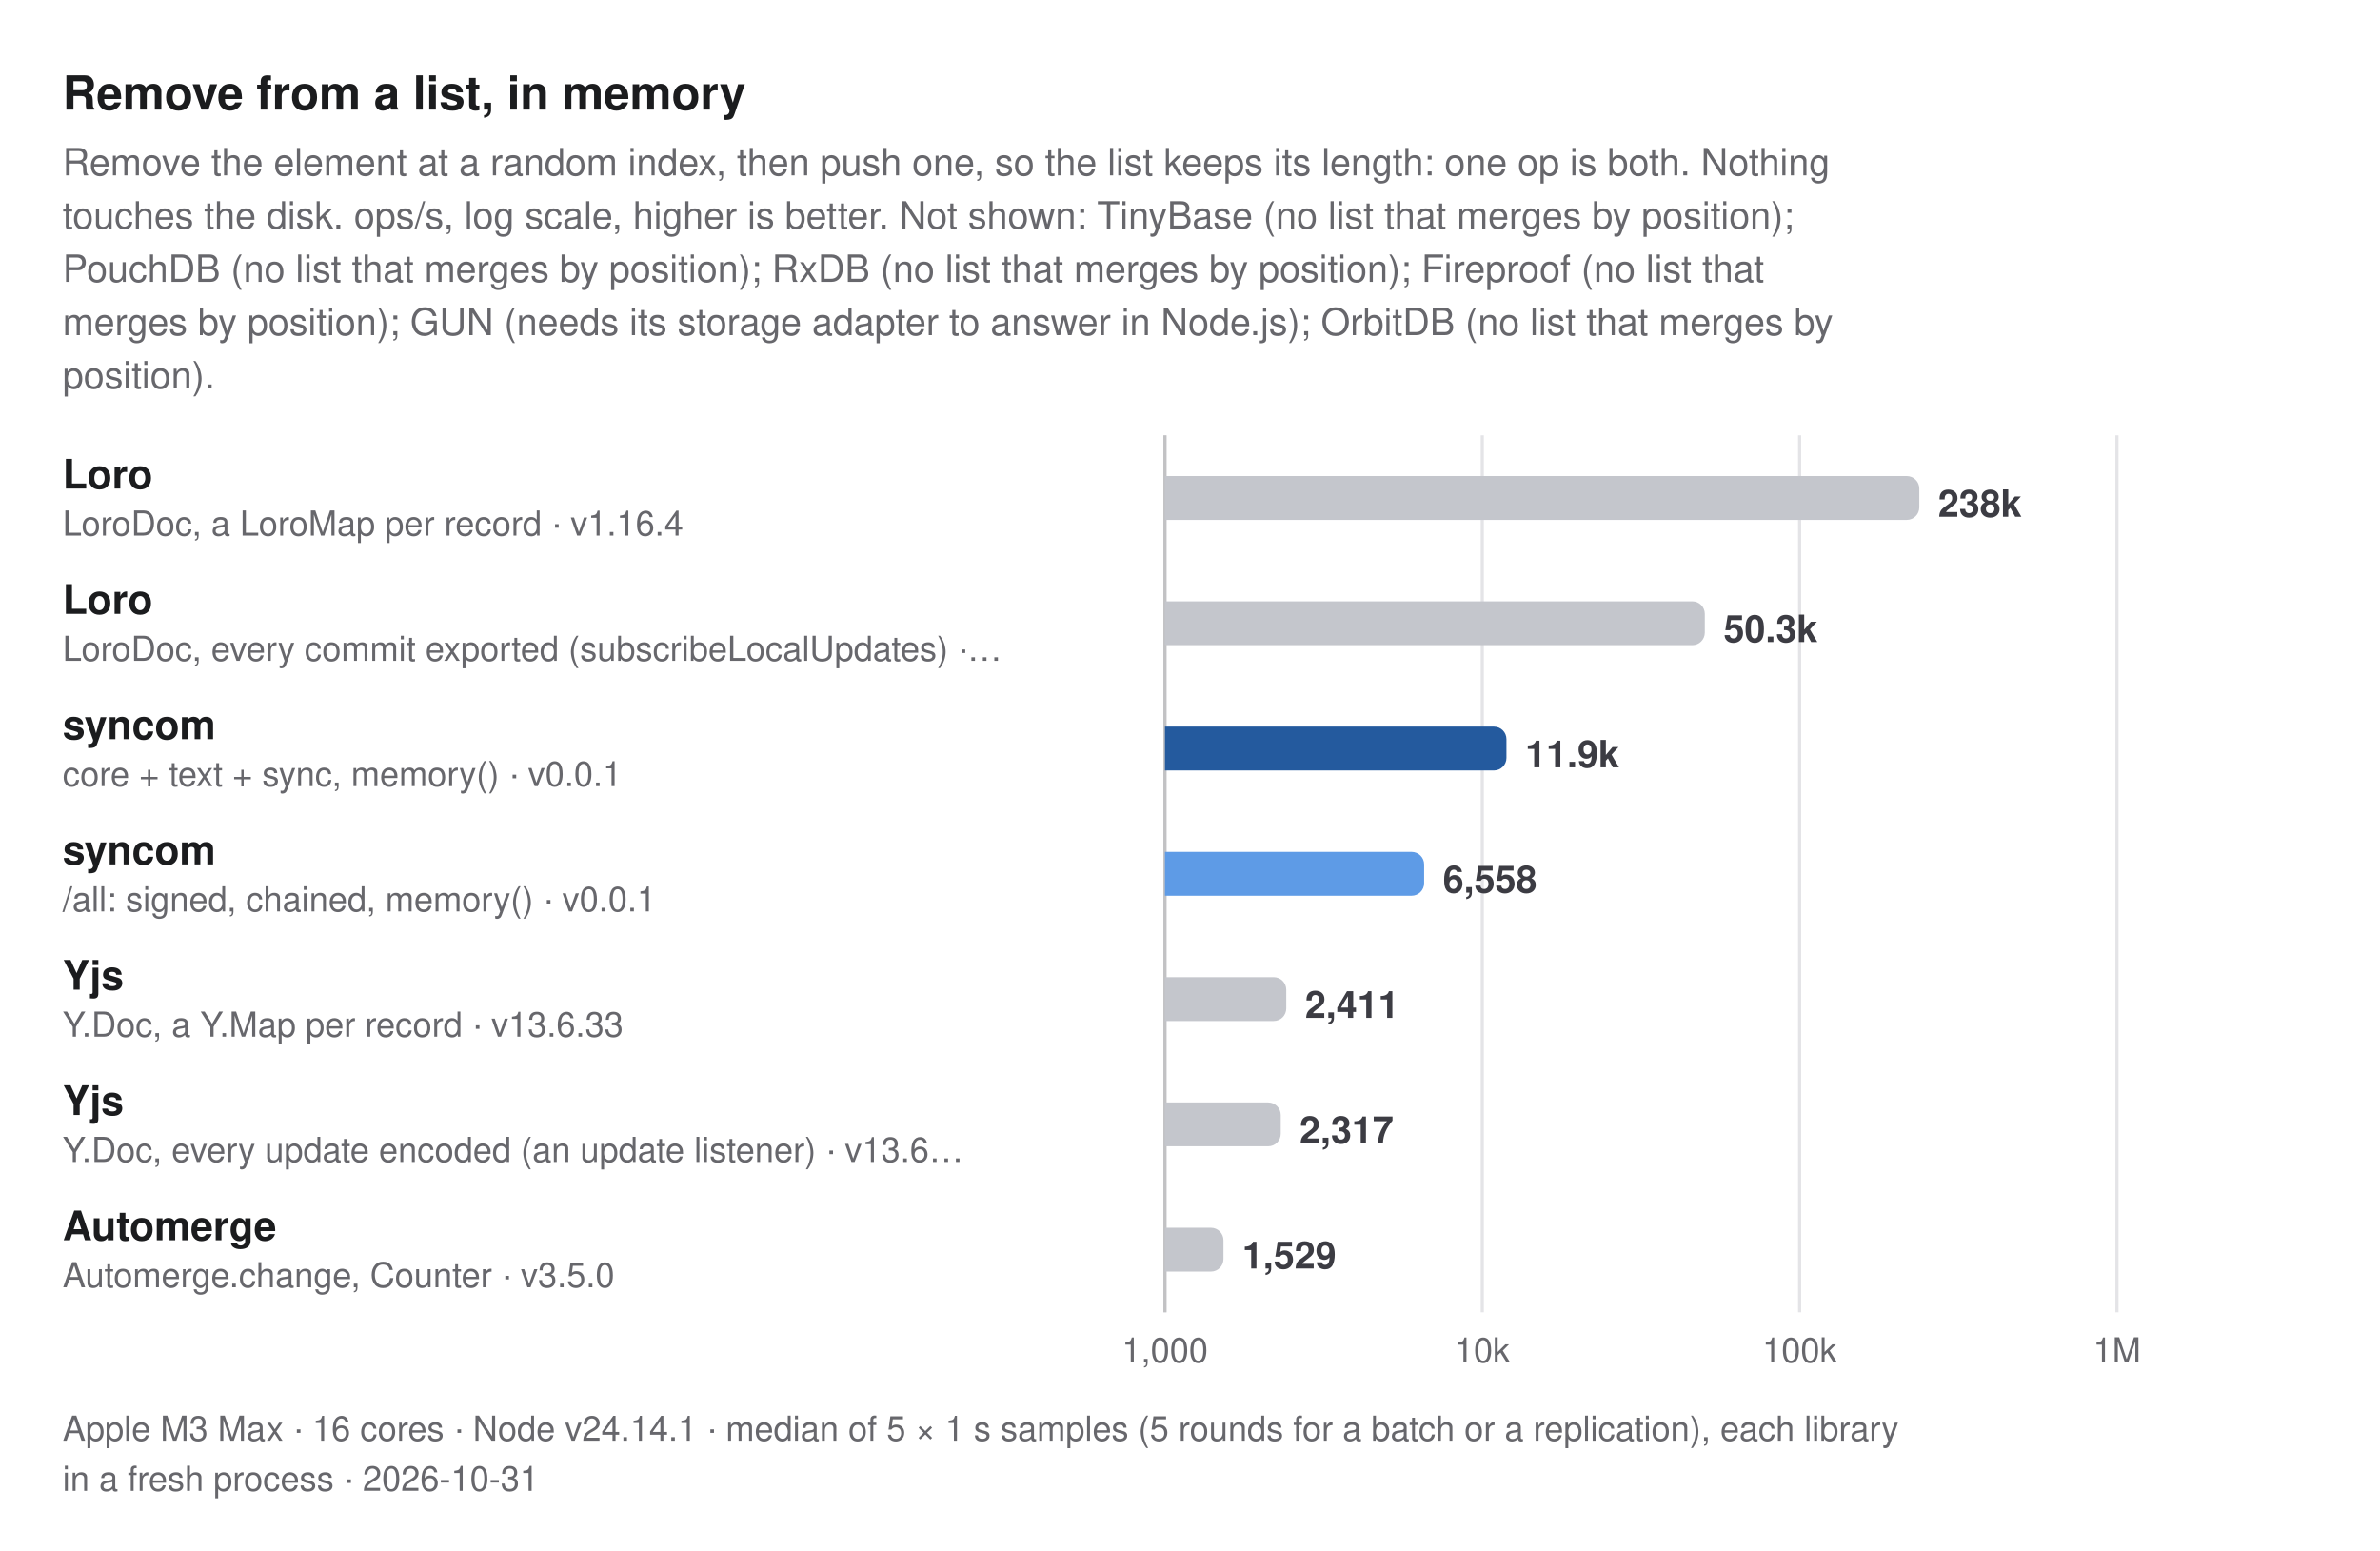
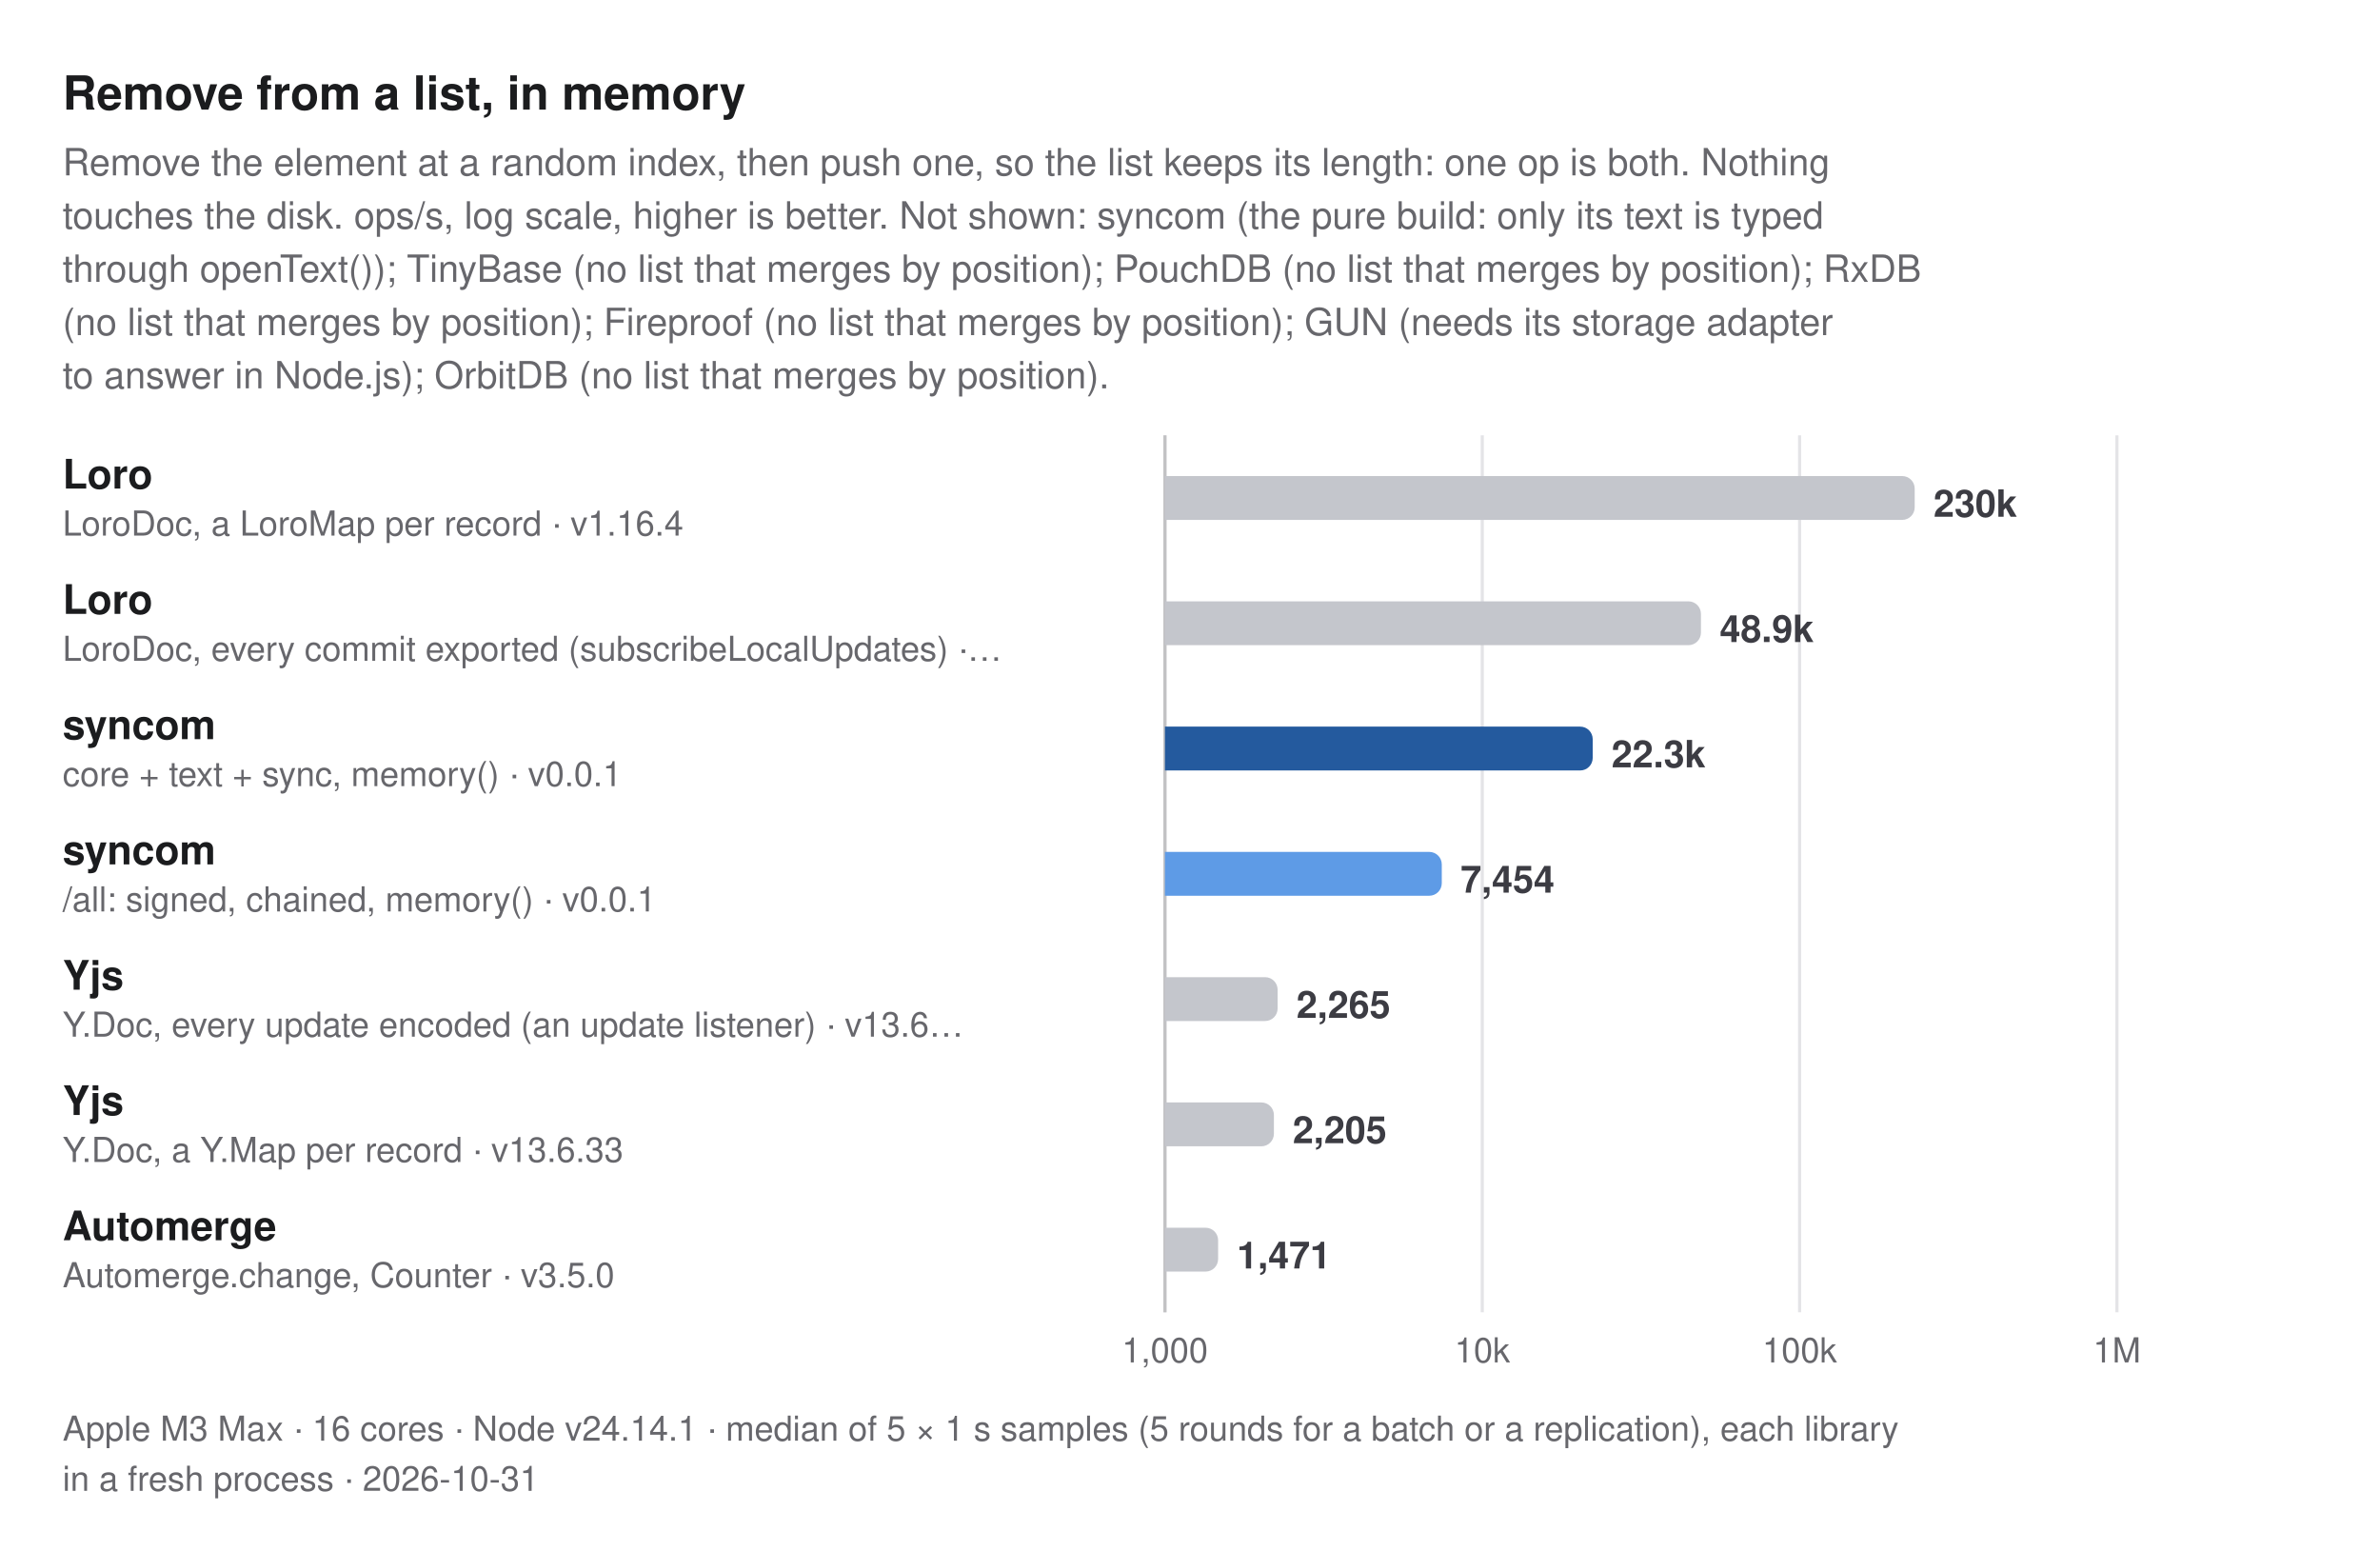
- <svg xmlns="http://www.w3.org/2000/svg" width="760" height="495" viewBox="0 0 760 495" role="img" aria-label="Remove from a list, in memory. Remove the element at a random index, then push one, so the list keeps its length: one op is both. Nothing touches the disk. ops/s, log scale, higher is better. Not shown: TinyBase (no list that merges by position); PouchDB (no list that merges by position); RxDB (no list that merges by position); Fireproof (no list that merges by position); GUN (needs its storage adapter to answer in Node.js); OrbitDB (no list that merges by position).">
+ <svg xmlns="http://www.w3.org/2000/svg" width="760" height="495" viewBox="0 0 760 495" role="img" aria-label="Remove from a list, in memory. Remove the element at a random index, then push one, so the list keeps its length: one op is both. Nothing touches the disk. ops/s, log scale, higher is better. Not shown: syncom (the pure build: only its text is typed through openText()); TinyBase (no list that merges by position); PouchDB (no list that merges by position); RxDB (no list that merges by position); Fireproof (no list that merges by position); GUN (needs its storage adapter to answer in Node.js); OrbitDB (no list that merges by position).">
  <style>
  text { font-family: -apple-system, BlinkMacSystemFont, "Segoe UI", Helvetica, Arial, sans-serif; }
  .title { font-size: 15px; font-weight: 700; fill: #1b1c1e; }
  .subtitle, .caption { font-size: 12px; fill: #67676c; }
  .caption { font-size: 11px; }
  .group { font-size: 11px; font-weight: 600; letter-spacing: 0.06em; fill: #67676c; }
  .label { font-size: 13px; font-weight: 600; fill: #1b1c1e; }
  .label.primary, .label.secondary { font-weight: 700; }
  .sublabel { font-size: 11px; fill: #67676c; }
  .value { font-size: 12px; font-weight: 600; fill: #3c3c43; font-variant-numeric: tabular-nums; }
  .value.small { font-size: 10px; }
  .legend { font-size: 11px; fill: #3c3c43; }
  .tick { font-size: 11px; fill: #67676c; font-variant-numeric: tabular-nums; }
  .grid { stroke: #e4e4e7; stroke-width: 1; }
  .axis { stroke: #c2c2c4; stroke-width: 1; }
  .ref { stroke: #67676c; stroke-width: 1; stroke-dasharray: 3 3; }
  .bar { fill: #c4c6cc; }
  .bar.primary { fill: #245a9e; }
  .bar.secondary { fill: #5e9be6; }
  @media (prefers-color-scheme: dark) {
    .title, .label { fill: #dfdfd6; }
    .subtitle, .caption, .group, .sublabel, .tick { fill: #98989f; }
    .value, .legend { fill: #c2c2c4; }
    .grid { stroke: #2e2e32; }
    .axis { stroke: #48484c; }
    .ref { stroke: #98989f; }
    .bar { fill: #46474e; }
    .bar.primary { fill: #8dbcf2; }
    .bar.secondary { fill: #3d7bd0; }
  }
</style>
  <text class="title" x="20" y="35">Remove from a list, in memory</text>
  <text class="subtitle" x="20" y="56">Remove the element at a random index, then push one, so the list keeps its length: one op is both. Nothing</text>
-   <text class="subtitle" x="20" y="73">touches the disk. ops/s, log scale, higher is better. Not shown: TinyBase (no list that merges by position);</text>
-   <text class="subtitle" x="20" y="90">PouchDB (no list that merges by position); RxDB (no list that merges by position); Fireproof (no list that</text>
-   <text class="subtitle" x="20" y="107">merges by position); GUN (needs its storage adapter to answer in Node.js); OrbitDB (no list that merges by</text>
-   <text class="subtitle" x="20" y="124">position).</text>
+   <text class="subtitle" x="20" y="73">touches the disk. ops/s, log scale, higher is better. Not shown: syncom (the pure build: only its text is typed</text>
+   <text class="subtitle" x="20" y="90">through openText()); TinyBase (no list that merges by position); PouchDB (no list that merges by position); RxDB</text>
+   <text class="subtitle" x="20" y="107">(no list that merges by position); Fireproof (no list that merges by position); GUN (needs its storage adapter</text>
+   <text class="subtitle" x="20" y="124">to answer in Node.js); OrbitDB (no list that merges by position).</text>
  <line class="grid" x1="372" y1="139" x2="372" y2="419" />
  <text class="tick" x="372" y="435" text-anchor="middle">1,000</text>
  <line class="grid" x1="473.333" y1="139" x2="473.333" y2="419" />
  <text class="tick" x="473.333" y="435" text-anchor="middle">10k</text>
  <line class="grid" x1="574.667" y1="139" x2="574.667" y2="419" />
  <text class="tick" x="574.667" y="435" text-anchor="middle">100k</text>
  <line class="grid" x1="676" y1="139" x2="676" y2="419" />
  <text class="tick" x="676" y="435" text-anchor="middle">1M</text>
  <line class="axis" x1="372" y1="139" x2="372" y2="419" />
  <g>
    <text class="label" x="20" y="156">Loro</text>
    <text class="sublabel" x="20" y="171">LoroDoc, a LoroMap per record · v1.16.4</text>
-     <path class="bar" d="M372,152H608.885A4,4 0 0 1 612.885,156V162A4,4 0 0 1 608.885,166H372Z" />
-     <text class="value" x="618.885" y="165">238k</text>
+     <path class="bar" d="M372,152H607.416A4,4 0 0 1 611.416,156V162A4,4 0 0 1 607.416,166H372Z" />
+     <text class="value" x="617.416" y="165">230k</text>
  </g>
  <g>
    <text class="label" x="20" y="196">Loro</text>
    <text class="sublabel" x="20" y="211">LoroDoc, every commit exported (subscribeLocalUpdates) ·…</text>
-     <path class="bar" d="M372,192H540.392A4,4 0 0 1 544.392,196V202A4,4 0 0 1 540.392,206H372Z" />
-     <text class="value" x="550.392" y="205">50.3k</text>
+     <path class="bar" d="M372,192H539.158A4,4 0 0 1 543.158,196V202A4,4 0 0 1 539.158,206H372Z" />
+     <text class="value" x="549.158" y="205">48.9k</text>
  </g>
  <g>
    <text class="label primary" x="20" y="236">syncom</text>
    <text class="sublabel" x="20" y="251">core + text + sync, memory() · v0.0.1</text>
-     <path class="bar primary" d="M372,232H477.053A4,4 0 0 1 481.053,236V242A4,4 0 0 1 477.053,246H372Z" />
-     <text class="value" x="487.053" y="245">11.9k</text>
+     <path class="bar primary" d="M372,232H504.594A4,4 0 0 1 508.594,236V242A4,4 0 0 1 504.594,246H372Z" />
+     <text class="value" x="514.594" y="245">22.3k</text>
  </g>
  <g>
    <text class="label secondary" x="20" y="276">syncom</text>
    <text class="sublabel" x="20" y="291">/all: signed, chained, memory() · v0.0.1</text>
-     <path class="bar secondary" d="M372,272H450.768A4,4 0 0 1 454.768,276V282A4,4 0 0 1 450.768,286H372Z" />
-     <text class="value" x="460.768" y="285">6,558</text>
+     <path class="bar secondary" d="M372,272H456.401A4,4 0 0 1 460.401,276V282A4,4 0 0 1 456.401,286H372Z" />
+     <text class="value" x="466.401" y="285">7,454</text>
  </g>
  <g>
    <text class="label" x="20" y="316">Yjs</text>
-     <text class="sublabel" x="20" y="331">Y.Doc, a Y.Map per record · v13.6.33</text>
-     <path class="bar" d="M372,312H406.738A4,4 0 0 1 410.738,316V322A4,4 0 0 1 406.738,326H372Z" />
-     <text class="value" x="416.738" y="325">2,411</text>
+     <text class="sublabel" x="20" y="331">Y.Doc, every update encoded (an update listener) · v13.6…</text>
+     <path class="bar" d="M372,312H403.981A4,4 0 0 1 407.981,316V322A4,4 0 0 1 403.981,326H372Z" />
+     <text class="value" x="413.981" y="325">2,265</text>
  </g>
  <g>
    <text class="label" x="20" y="356">Yjs</text>
-     <text class="sublabel" x="20" y="371">Y.Doc, every update encoded (an update listener) · v13.6…</text>
-     <path class="bar" d="M372,352H404.974A4,4 0 0 1 408.974,356V362A4,4 0 0 1 404.974,366H372Z" />
-     <text class="value" x="414.974" y="365">2,317</text>
+     <text class="sublabel" x="20" y="371">Y.Doc, a Y.Map per record · v13.6.33</text>
+     <path class="bar" d="M372,352H402.795A4,4 0 0 1 406.795,356V362A4,4 0 0 1 402.795,366H372Z" />
+     <text class="value" x="412.795" y="365">2,205</text>
  </g>
  <g>
    <text class="label" x="20" y="396">Automerge</text>
    <text class="sublabel" x="20" y="411">Automerge.change, Counter · v3.5.0</text>
-     <path class="bar" d="M372,392H386.684A4,4 0 0 1 390.684,396V402A4,4 0 0 1 386.684,406H372Z" />
-     <text class="value" x="396.684" y="405">1,529</text>
+     <path class="bar" d="M372,392H384.978A4,4 0 0 1 388.978,396V402A4,4 0 0 1 384.978,406H372Z" />
+     <text class="value" x="394.978" y="405">1,471</text>
  </g>
  <text class="caption" x="20" y="460">Apple M3 Max · 16 cores · Node v24.14.1 · median of 5 × 1 s samples (5 rounds for a batch or a replication), each library</text>
  <text class="caption" x="20" y="476">in a fresh process · 2026-10-31</text>
</svg>
